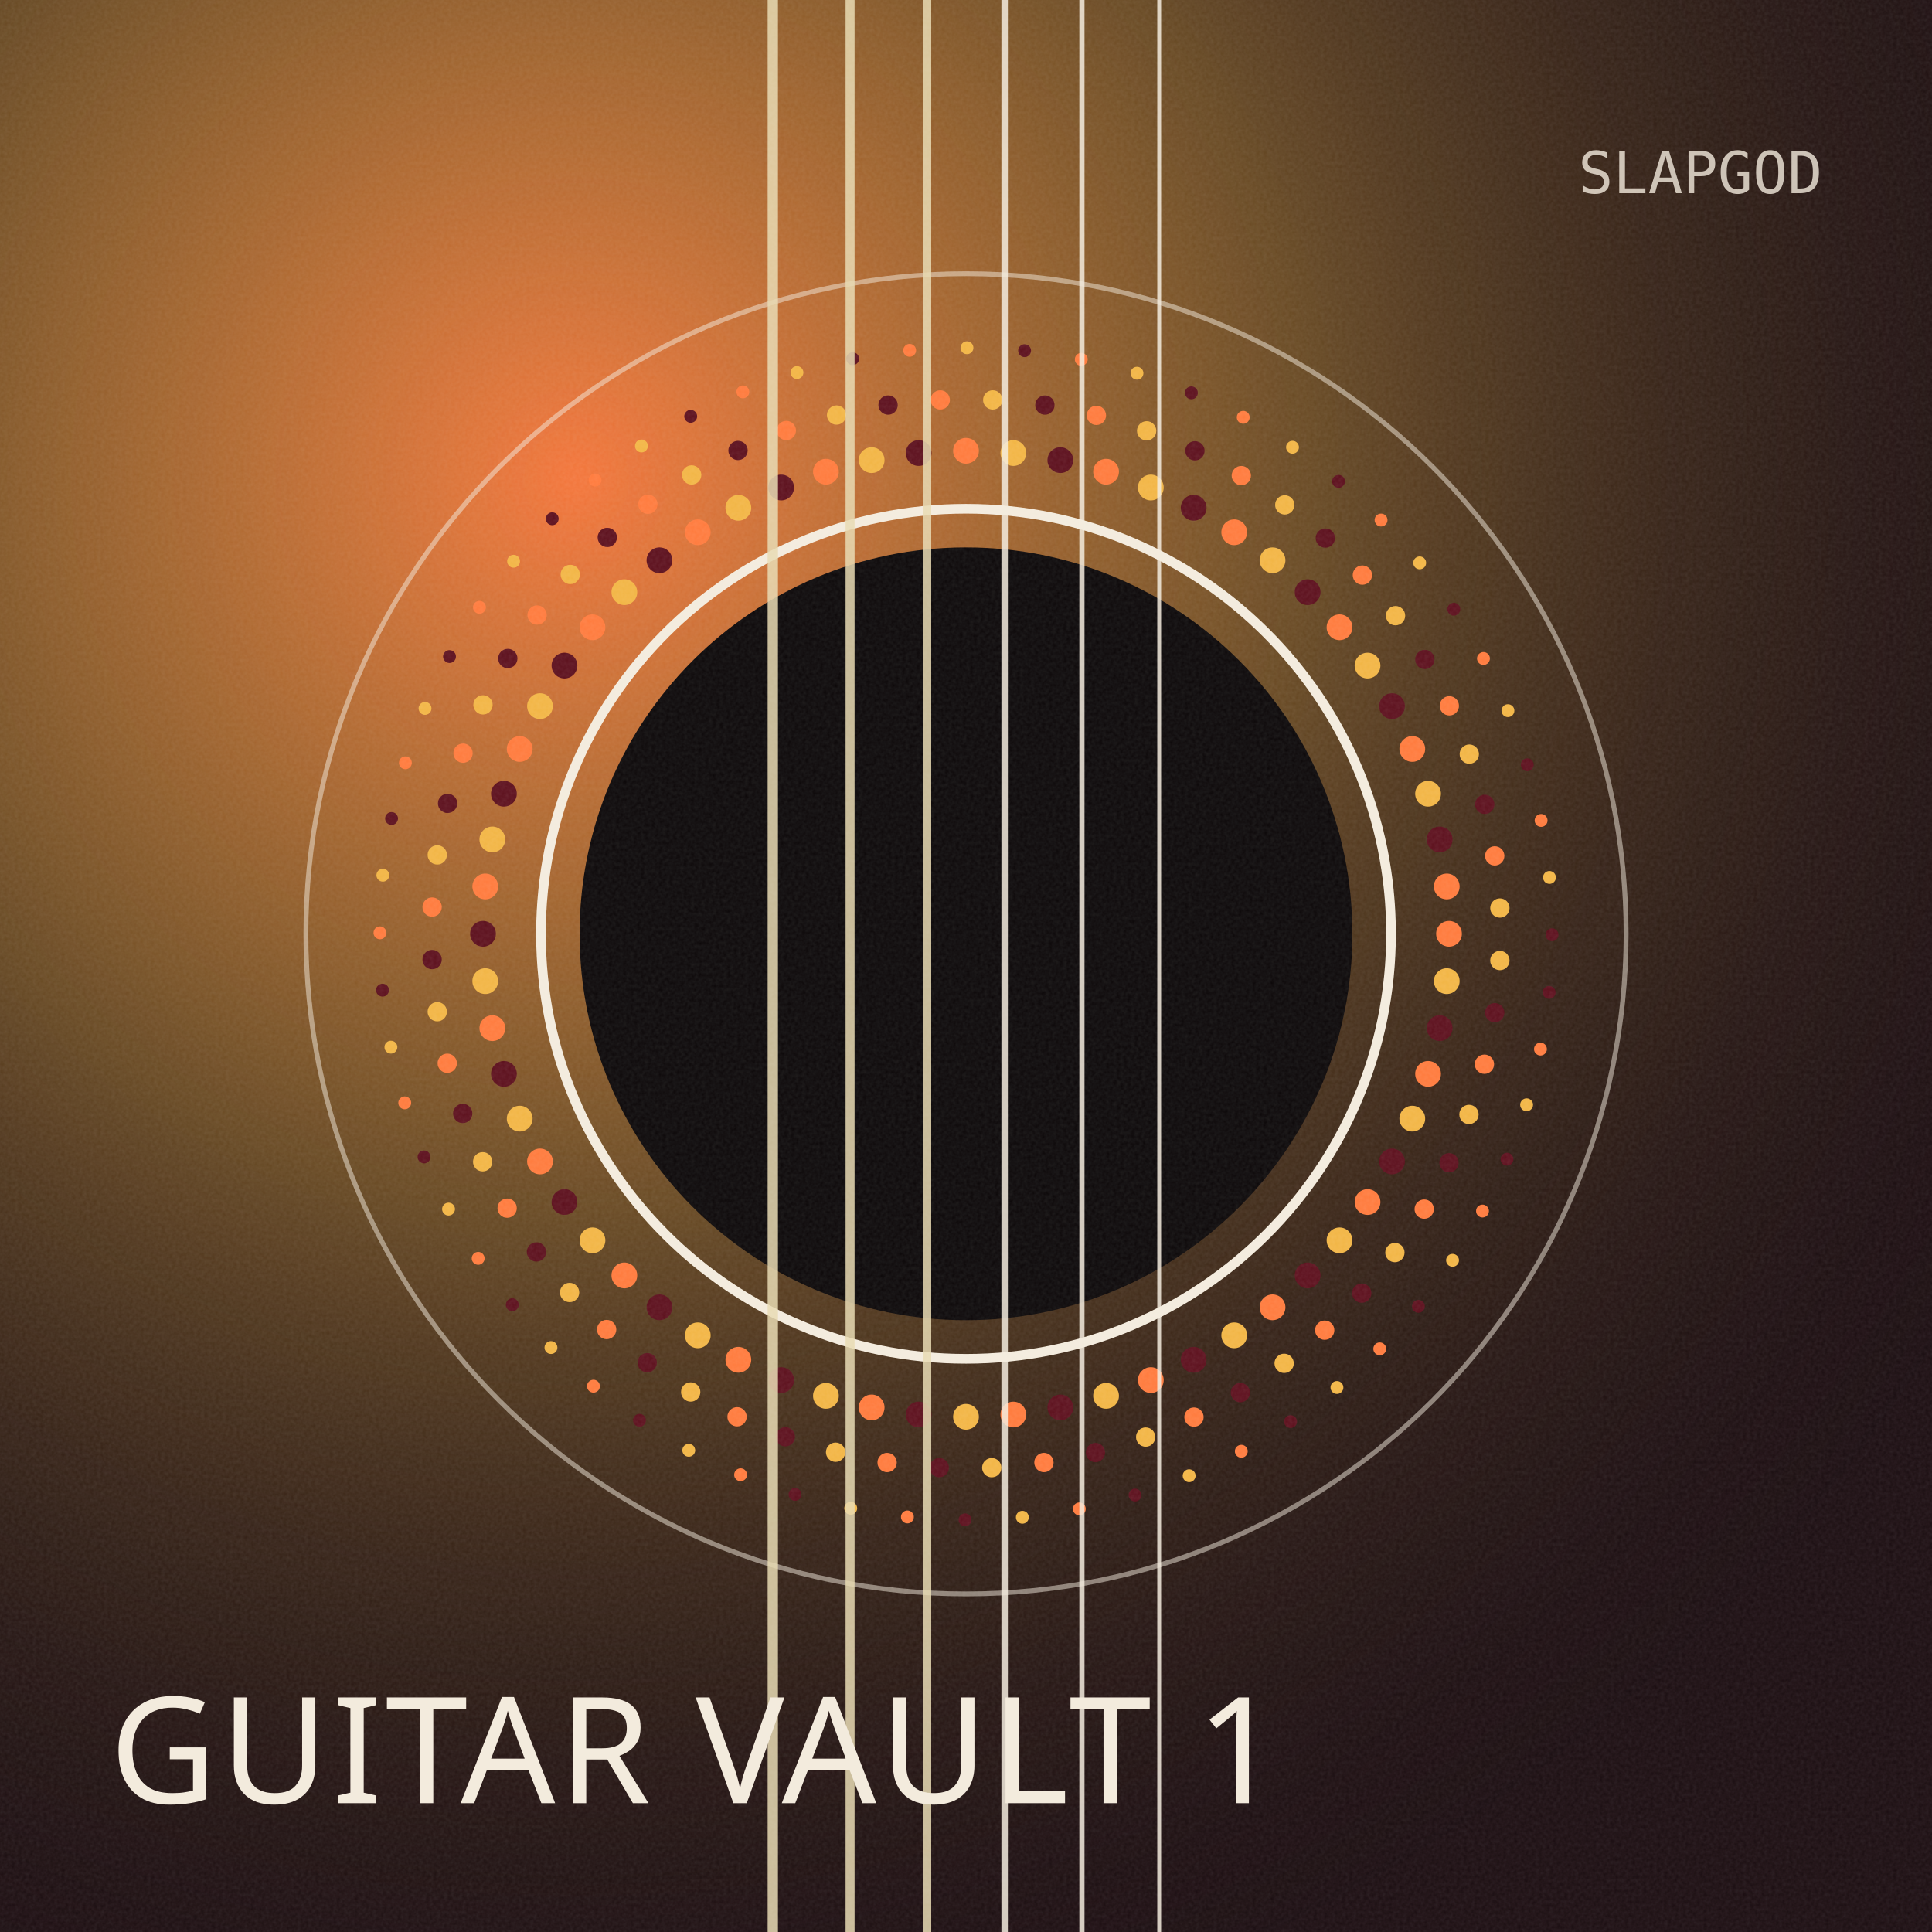
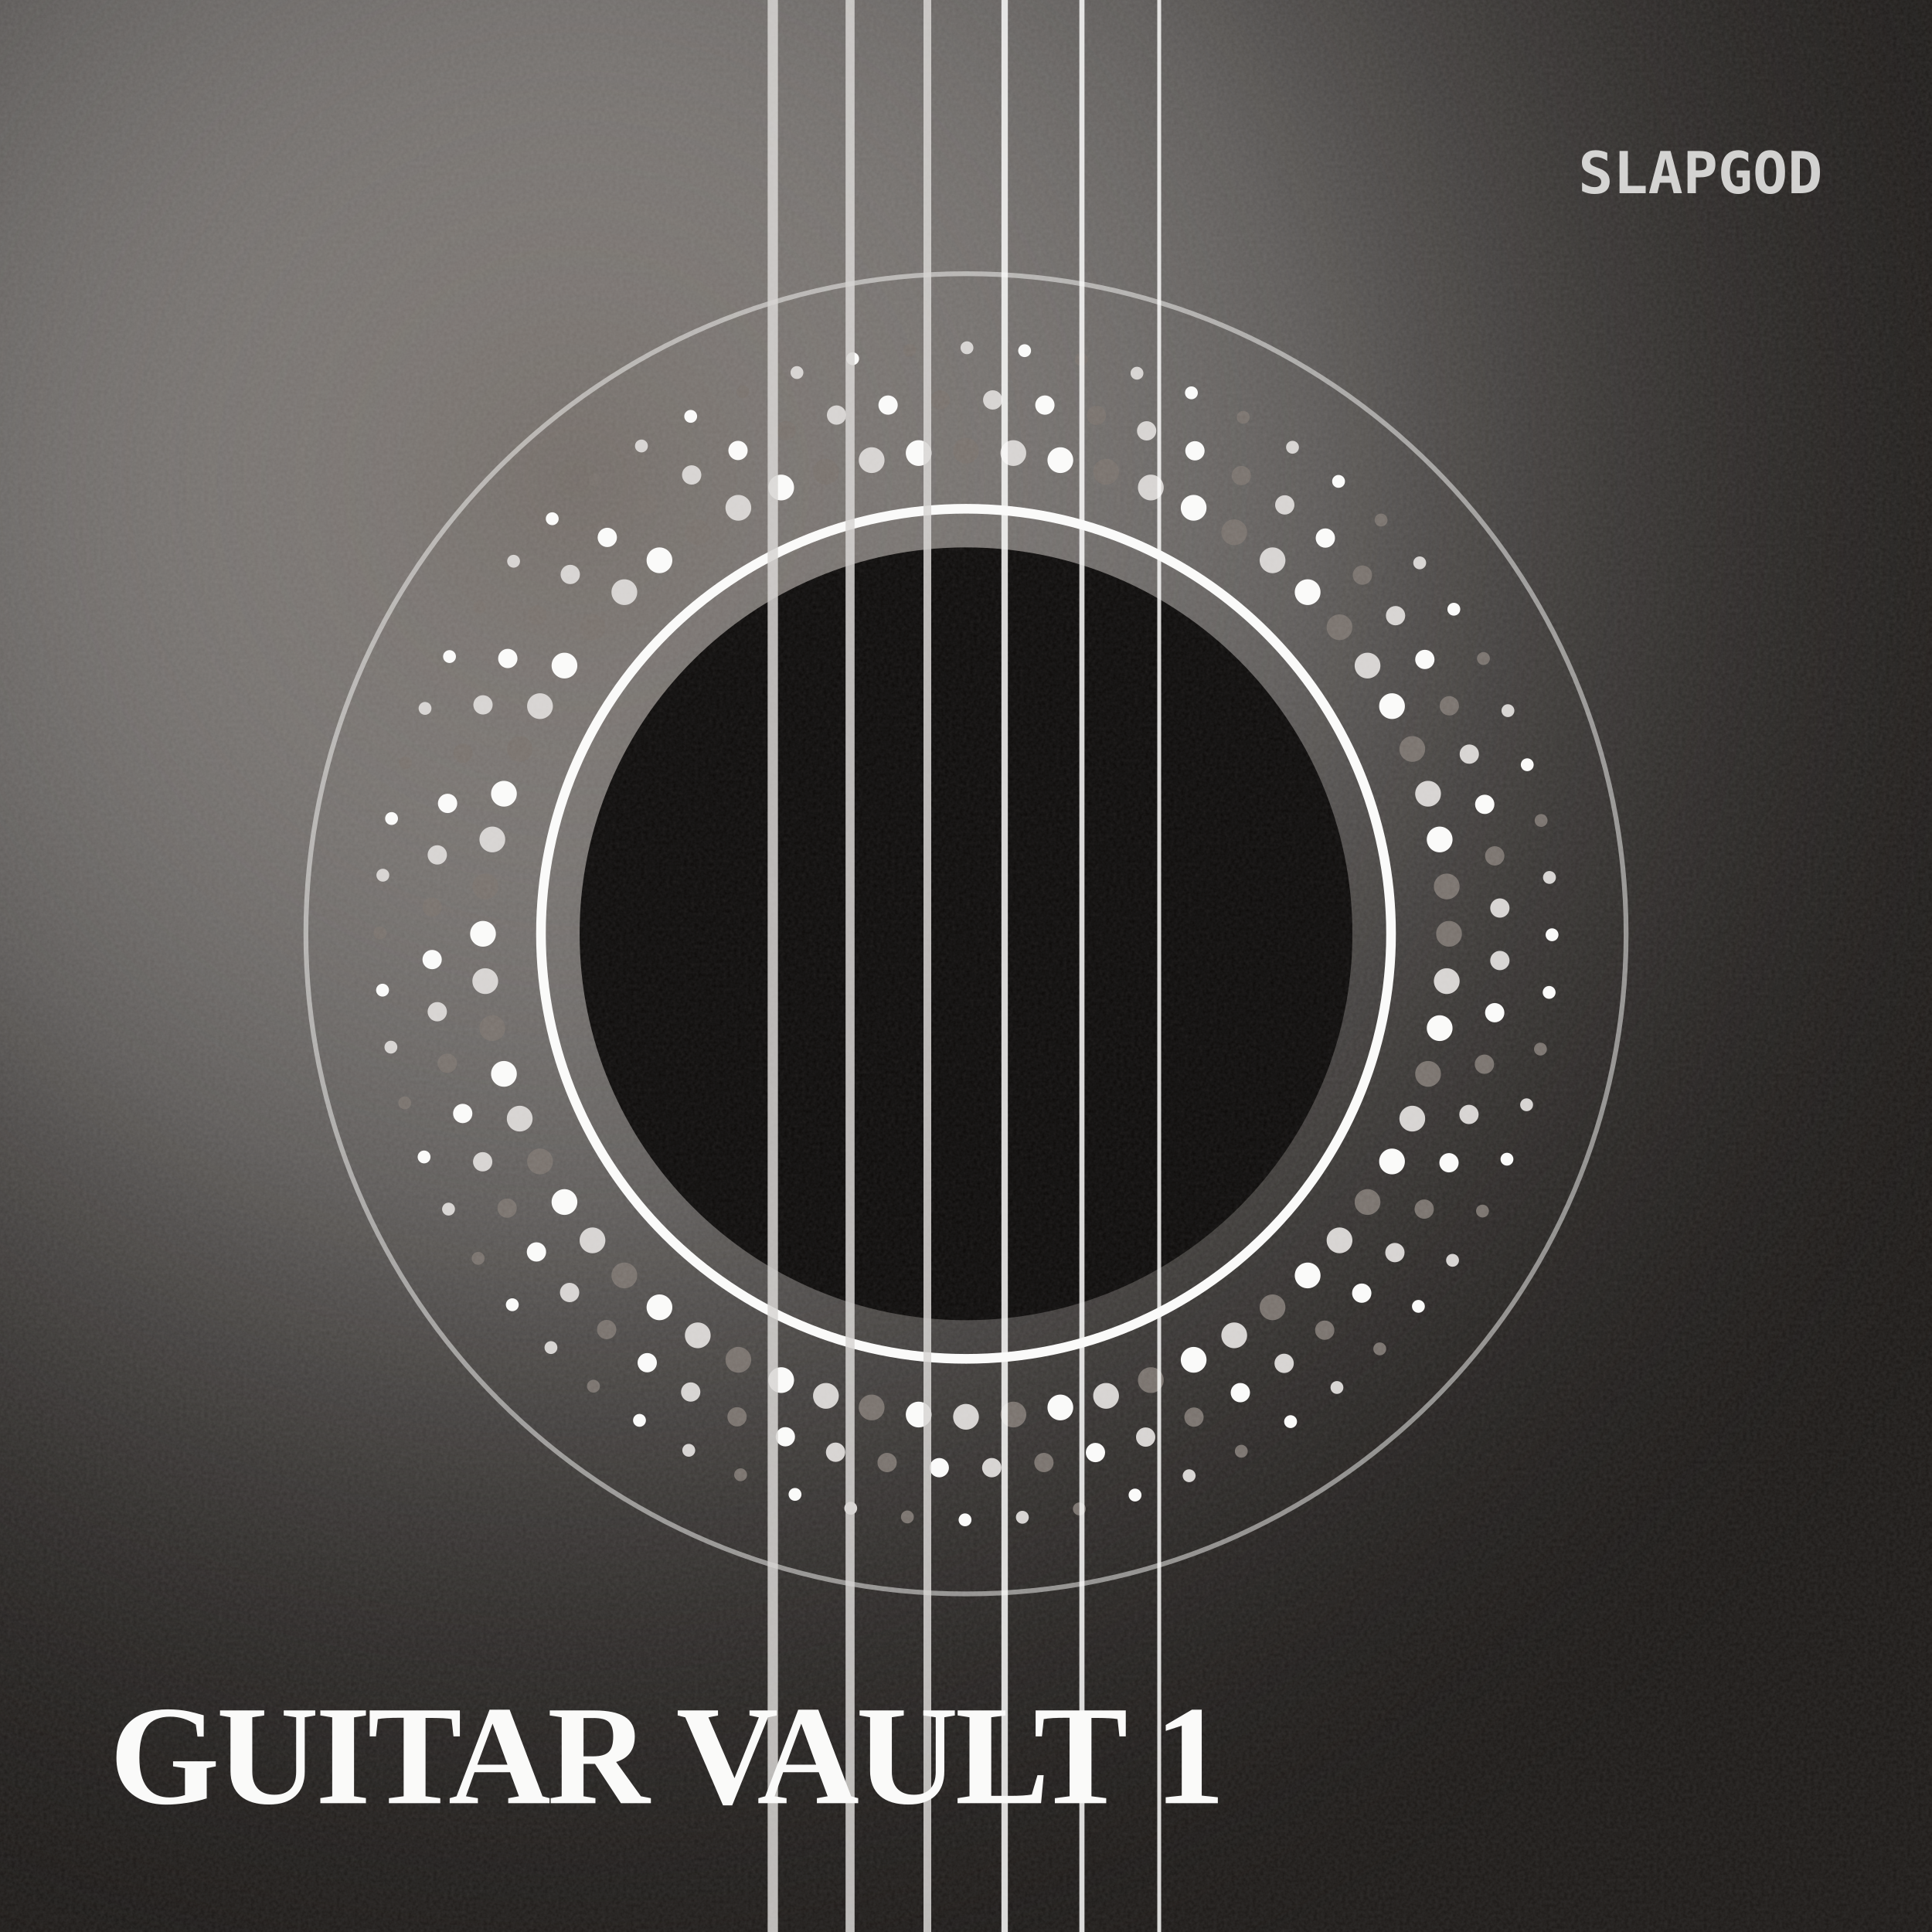
<svg xmlns="http://www.w3.org/2000/svg" viewBox="0 0 600 600" width="600" height="600">
  <defs>
    <radialGradient id="g1-guitarvaultvol1" cx="30%" cy="25%" r="85%">
-       <stop offset="0" stop-color="#FF7A3C" stop-opacity=".95" />
-       <stop offset=".45" stop-color="#F2B544" stop-opacity=".35" />
-       <stop offset="1" stop-color="#0B0708" stop-opacity="0" />
+       <stop offset="0" stop-color="#78716C" stop-opacity=".95" />
+       <stop offset=".45" stop-color="#D6D3D1" stop-opacity=".35" />
+       <stop offset="1" stop-color="#0C0A09" stop-opacity="0" />
    </radialGradient>
    <linearGradient id="g2-guitarvaultvol1" x1="0" y1="0" x2="1" y2="1">
-       <stop offset="0" stop-color="#FF7A3C" />
-       <stop offset=".5" stop-color="#F2B544" />
-       <stop offset="1" stop-color="#5C0F1C" />
+       <stop offset="0" stop-color="#78716C" />
+       <stop offset=".5" stop-color="#D6D3D1" />
+       <stop offset="1" stop-color="#FAFAF9" />
    </linearGradient>
    <filter id="grain-guitarvaultvol1" x="0" y="0" width="100%" height="100%">
      <feTurbulence type="fractalNoise" baseFrequency=".9" numOctaves="2" stitchTiles="stitch" />
      <feColorMatrix values="0 0 0 0 1  0 0 0 0 1  0 0 0 0 1  0 0 0 .09 0" />
    </filter>
    <filter id="soft-guitarvaultvol1">
      <feGaussianBlur stdDeviation="18" />
    </filter>
  </defs>
-   <rect width="600" height="600" fill="#0B0708" />
-   <rect width="600" height="600" fill="#1a0c10" />
+   <rect width="600" height="600" fill="#0C0A09" />
+   <rect width="600" height="600" fill="#1C1917" />
  <rect width="600" height="600" fill="url(#g1-guitarvaultvol1)" />
-   <circle cx="450" cy="290" r="4" fill="#FF7A3C" />
-   <circle cx="465.8" cy="298.3" r="3" fill="#F2B544" />
-   <circle cx="481.1" cy="308.2" r="2" fill="#5C0F1C" />
-   <circle cx="449.3" cy="304.7" r="4" fill="#F2B544" />
-   <circle cx="464.2" cy="314.5" r="3" fill="#5C0F1C" />
-   <circle cx="478.4" cy="325.8" r="2" fill="#FF7A3C" />
-   <circle cx="447.1" cy="319.3" r="4" fill="#5C0F1C" />
-   <circle cx="461" cy="330.5" r="3" fill="#FF7A3C" />
-   <circle cx="474.1" cy="343.1" r="2" fill="#F2B544" />
-   <circle cx="443.5" cy="333.5" r="4" fill="#FF7A3C" />
-   <circle cx="456.2" cy="346.1" r="3" fill="#F2B544" />
-   <circle cx="468" cy="360" r="2" fill="#5C0F1C" />
-   <circle cx="438.6" cy="347.4" r="4" fill="#F2B544" />
-   <circle cx="450" cy="361.1" r="3" fill="#5C0F1C" />
-   <circle cx="460.4" cy="376.1" r="2" fill="#FF7A3C" />
-   <circle cx="432.3" cy="360.7" r="4" fill="#5C0F1C" />
-   <circle cx="442.3" cy="375.5" r="3" fill="#FF7A3C" />
-   <circle cx="451.1" cy="391.4" r="2" fill="#F2B544" />
-   <circle cx="424.7" cy="373.3" r="4" fill="#FF7A3C" />
-   <circle cx="433.2" cy="389" r="3" fill="#F2B544" />
-   <circle cx="440.5" cy="405.7" r="2" fill="#5C0F1C" />
-   <circle cx="416" cy="385.2" r="4" fill="#F2B544" />
-   <circle cx="422.9" cy="401.6" r="3" fill="#5C0F1C" />
-   <circle cx="428.5" cy="418.9" r="2" fill="#FF7A3C" />
-   <circle cx="406.1" cy="396.1" r="4" fill="#5C0F1C" />
-   <circle cx="411.4" cy="413.1" r="3" fill="#FF7A3C" />
-   <circle cx="415.2" cy="430.9" r="2" fill="#F2B544" />
-   <circle cx="395.2" cy="406" r="4" fill="#FF7A3C" />
-   <circle cx="398.8" cy="423.4" r="3" fill="#F2B544" />
-   <circle cx="400.8" cy="441.5" r="2" fill="#5C0F1C" />
-   <circle cx="383.3" cy="414.7" r="4" fill="#F2B544" />
-   <circle cx="385.2" cy="432.5" r="3" fill="#5C0F1C" />
-   <circle cx="385.5" cy="450.7" r="2" fill="#FF7A3C" />
-   <circle cx="370.7" cy="422.3" r="4" fill="#5C0F1C" />
-   <circle cx="370.8" cy="440.1" r="3" fill="#FF7A3C" />
-   <circle cx="369.3" cy="458.3" r="2" fill="#F2B544" />
-   <circle cx="357.4" cy="428.6" r="4" fill="#FF7A3C" />
-   <circle cx="355.8" cy="446.3" r="3" fill="#F2B544" />
-   <circle cx="352.5" cy="464.3" r="2" fill="#5C0F1C" />
-   <circle cx="343.5" cy="433.5" r="4" fill="#F2B544" />
-   <circle cx="340.2" cy="451.1" r="3" fill="#5C0F1C" />
-   <circle cx="335.2" cy="468.6" r="2" fill="#FF7A3C" />
-   <circle cx="329.3" cy="437.1" r="4" fill="#5C0F1C" />
-   <circle cx="324.2" cy="454.2" r="3" fill="#FF7A3C" />
-   <circle cx="317.5" cy="471.2" r="2" fill="#F2B544" />
-   <circle cx="314.7" cy="439.3" r="4" fill="#FF7A3C" />
-   <circle cx="308" cy="455.8" r="3" fill="#F2B544" />
-   <circle cx="299.7" cy="472" r="2" fill="#5C0F1C" />
-   <circle cx="300" cy="440" r="4" fill="#F2B544" />
-   <circle cx="291.7" cy="455.8" r="3" fill="#5C0F1C" />
-   <circle cx="281.8" cy="471.1" r="2" fill="#FF7A3C" />
-   <circle cx="285.3" cy="439.3" r="4" fill="#5C0F1C" />
-   <circle cx="275.5" cy="454.2" r="3" fill="#FF7A3C" />
-   <circle cx="264.2" cy="468.4" r="2" fill="#F2B544" />
-   <circle cx="270.7" cy="437.1" r="4" fill="#FF7A3C" />
-   <circle cx="259.5" cy="451" r="3" fill="#F2B544" />
-   <circle cx="246.9" cy="464.1" r="2" fill="#5C0F1C" />
-   <circle cx="256.5" cy="433.5" r="4" fill="#F2B544" />
-   <circle cx="243.9" cy="446.2" r="3" fill="#5C0F1C" />
-   <circle cx="230" cy="458" r="2" fill="#FF7A3C" />
-   <circle cx="242.6" cy="428.6" r="4" fill="#5C0F1C" />
-   <circle cx="228.9" cy="440" r="3" fill="#FF7A3C" />
-   <circle cx="213.9" cy="450.4" r="2" fill="#F2B544" />
-   <circle cx="229.3" cy="422.3" r="4" fill="#FF7A3C" />
-   <circle cx="214.5" cy="432.3" r="3" fill="#F2B544" />
-   <circle cx="198.6" cy="441.1" r="2" fill="#5C0F1C" />
-   <circle cx="216.7" cy="414.7" r="4" fill="#F2B544" />
-   <circle cx="201" cy="423.2" r="3" fill="#5C0F1C" />
-   <circle cx="184.3" cy="430.5" r="2" fill="#FF7A3C" />
-   <circle cx="204.8" cy="406" r="4" fill="#5C0F1C" />
-   <circle cx="188.4" cy="412.9" r="3" fill="#FF7A3C" />
-   <circle cx="171.1" cy="418.5" r="2" fill="#F2B544" />
-   <circle cx="193.9" cy="396.1" r="4" fill="#FF7A3C" />
-   <circle cx="176.9" cy="401.4" r="3" fill="#F2B544" />
-   <circle cx="159.1" cy="405.2" r="2" fill="#5C0F1C" />
-   <circle cx="184" cy="385.2" r="4" fill="#F2B544" />
-   <circle cx="166.6" cy="388.8" r="3" fill="#5C0F1C" />
-   <circle cx="148.5" cy="390.8" r="2" fill="#FF7A3C" />
-   <circle cx="175.3" cy="373.3" r="4" fill="#5C0F1C" />
-   <circle cx="157.5" cy="375.2" r="3" fill="#FF7A3C" />
-   <circle cx="139.3" cy="375.5" r="2" fill="#F2B544" />
-   <circle cx="167.7" cy="360.7" r="4" fill="#FF7A3C" />
-   <circle cx="149.9" cy="360.8" r="3" fill="#F2B544" />
-   <circle cx="131.7" cy="359.3" r="2" fill="#5C0F1C" />
-   <circle cx="161.4" cy="347.4" r="4" fill="#F2B544" />
-   <circle cx="143.7" cy="345.8" r="3" fill="#5C0F1C" />
-   <circle cx="125.7" cy="342.5" r="2" fill="#FF7A3C" />
-   <circle cx="156.5" cy="333.5" r="4" fill="#5C0F1C" />
-   <circle cx="138.9" cy="330.2" r="3" fill="#FF7A3C" />
-   <circle cx="121.4" cy="325.2" r="2" fill="#F2B544" />
-   <circle cx="152.9" cy="319.3" r="4" fill="#FF7A3C" />
-   <circle cx="135.8" cy="314.2" r="3" fill="#F2B544" />
-   <circle cx="118.8" cy="307.5" r="2" fill="#5C0F1C" />
-   <circle cx="150.7" cy="304.7" r="4" fill="#F2B544" />
-   <circle cx="134.2" cy="298" r="3" fill="#5C0F1C" />
-   <circle cx="118" cy="289.7" r="2" fill="#FF7A3C" />
-   <circle cx="150" cy="290" r="4" fill="#5C0F1C" />
-   <circle cx="134.2" cy="281.7" r="3" fill="#FF7A3C" />
-   <circle cx="118.9" cy="271.8" r="2" fill="#F2B544" />
-   <circle cx="150.7" cy="275.3" r="4" fill="#FF7A3C" />
-   <circle cx="135.8" cy="265.5" r="3" fill="#F2B544" />
-   <circle cx="121.6" cy="254.2" r="2" fill="#5C0F1C" />
-   <circle cx="152.9" cy="260.7" r="4" fill="#F2B544" />
-   <circle cx="139" cy="249.5" r="3" fill="#5C0F1C" />
-   <circle cx="125.9" cy="236.9" r="2" fill="#FF7A3C" />
-   <circle cx="156.5" cy="246.5" r="4" fill="#5C0F1C" />
-   <circle cx="143.8" cy="233.9" r="3" fill="#FF7A3C" />
-   <circle cx="132" cy="220" r="2" fill="#F2B544" />
-   <circle cx="161.4" cy="232.6" r="4" fill="#FF7A3C" />
-   <circle cx="150" cy="218.9" r="3" fill="#F2B544" />
-   <circle cx="139.6" cy="203.9" r="2" fill="#5C0F1C" />
-   <circle cx="167.7" cy="219.3" r="4" fill="#F2B544" />
-   <circle cx="157.7" cy="204.5" r="3" fill="#5C0F1C" />
-   <circle cx="148.9" cy="188.6" r="2" fill="#FF7A3C" />
-   <circle cx="175.3" cy="206.7" r="4" fill="#5C0F1C" />
-   <circle cx="166.8" cy="191" r="3" fill="#FF7A3C" />
-   <circle cx="159.5" cy="174.3" r="2" fill="#F2B544" />
-   <circle cx="184" cy="194.8" r="4" fill="#FF7A3C" />
-   <circle cx="177.1" cy="178.4" r="3" fill="#F2B544" />
-   <circle cx="171.5" cy="161.1" r="2" fill="#5C0F1C" />
-   <circle cx="193.9" cy="183.9" r="4" fill="#F2B544" />
-   <circle cx="188.6" cy="166.9" r="3" fill="#5C0F1C" />
-   <circle cx="184.8" cy="149.1" r="2" fill="#FF7A3C" />
-   <circle cx="204.8" cy="174" r="4" fill="#5C0F1C" />
-   <circle cx="201.2" cy="156.6" r="3" fill="#FF7A3C" />
-   <circle cx="199.2" cy="138.5" r="2" fill="#F2B544" />
-   <circle cx="216.7" cy="165.3" r="4" fill="#FF7A3C" />
-   <circle cx="214.8" cy="147.5" r="3" fill="#F2B544" />
-   <circle cx="214.5" cy="129.3" r="2" fill="#5C0F1C" />
-   <circle cx="229.3" cy="157.7" r="4" fill="#F2B544" />
-   <circle cx="229.2" cy="139.9" r="3" fill="#5C0F1C" />
-   <circle cx="230.7" cy="121.7" r="2" fill="#FF7A3C" />
-   <circle cx="242.6" cy="151.4" r="4" fill="#5C0F1C" />
-   <circle cx="244.2" cy="133.7" r="3" fill="#FF7A3C" />
-   <circle cx="247.5" cy="115.7" r="2" fill="#F2B544" />
-   <circle cx="256.5" cy="146.5" r="4" fill="#FF7A3C" />
-   <circle cx="259.8" cy="128.9" r="3" fill="#F2B544" />
-   <circle cx="264.8" cy="111.4" r="2" fill="#5C0F1C" />
-   <circle cx="270.7" cy="142.9" r="4" fill="#F2B544" />
-   <circle cx="275.8" cy="125.8" r="3" fill="#5C0F1C" />
-   <circle cx="282.5" cy="108.8" r="2" fill="#FF7A3C" />
-   <circle cx="285.3" cy="140.7" r="4" fill="#5C0F1C" />
-   <circle cx="292" cy="124.2" r="3" fill="#FF7A3C" />
-   <circle cx="300.3" cy="108" r="2" fill="#F2B544" />
-   <circle cx="300" cy="140" r="4" fill="#FF7A3C" />
-   <circle cx="308.3" cy="124.2" r="3" fill="#F2B544" />
-   <circle cx="318.2" cy="108.9" r="2" fill="#5C0F1C" />
-   <circle cx="314.7" cy="140.7" r="4" fill="#F2B544" />
-   <circle cx="324.5" cy="125.8" r="3" fill="#5C0F1C" />
-   <circle cx="335.8" cy="111.6" r="2" fill="#FF7A3C" />
-   <circle cx="329.3" cy="142.9" r="4" fill="#5C0F1C" />
-   <circle cx="340.5" cy="129" r="3" fill="#FF7A3C" />
-   <circle cx="353.1" cy="115.9" r="2" fill="#F2B544" />
-   <circle cx="343.5" cy="146.5" r="4" fill="#FF7A3C" />
-   <circle cx="356.1" cy="133.8" r="3" fill="#F2B544" />
-   <circle cx="370" cy="122" r="2" fill="#5C0F1C" />
-   <circle cx="357.4" cy="151.4" r="4" fill="#F2B544" />
-   <circle cx="371.1" cy="140" r="3" fill="#5C0F1C" />
-   <circle cx="386.1" cy="129.6" r="2" fill="#FF7A3C" />
-   <circle cx="370.7" cy="157.7" r="4" fill="#5C0F1C" />
-   <circle cx="385.5" cy="147.7" r="3" fill="#FF7A3C" />
-   <circle cx="401.4" cy="138.9" r="2" fill="#F2B544" />
-   <circle cx="383.3" cy="165.3" r="4" fill="#FF7A3C" />
-   <circle cx="399" cy="156.8" r="3" fill="#F2B544" />
-   <circle cx="415.7" cy="149.5" r="2" fill="#5C0F1C" />
-   <circle cx="395.2" cy="174" r="4" fill="#F2B544" />
-   <circle cx="411.6" cy="167.1" r="3" fill="#5C0F1C" />
-   <circle cx="428.9" cy="161.5" r="2" fill="#FF7A3C" />
-   <circle cx="406.1" cy="183.9" r="4" fill="#5C0F1C" />
-   <circle cx="423.1" cy="178.6" r="3" fill="#FF7A3C" />
-   <circle cx="440.9" cy="174.8" r="2" fill="#F2B544" />
-   <circle cx="416" cy="194.8" r="4" fill="#FF7A3C" />
-   <circle cx="433.4" cy="191.2" r="3" fill="#F2B544" />
-   <circle cx="451.5" cy="189.2" r="2" fill="#5C0F1C" />
-   <circle cx="424.7" cy="206.7" r="4" fill="#F2B544" />
-   <circle cx="442.5" cy="204.8" r="3" fill="#5C0F1C" />
-   <circle cx="460.7" cy="204.5" r="2" fill="#FF7A3C" />
-   <circle cx="432.3" cy="219.3" r="4" fill="#5C0F1C" />
-   <circle cx="450.1" cy="219.2" r="3" fill="#FF7A3C" />
-   <circle cx="468.3" cy="220.7" r="2" fill="#F2B544" />
-   <circle cx="438.6" cy="232.6" r="4" fill="#FF7A3C" />
-   <circle cx="456.3" cy="234.2" r="3" fill="#F2B544" />
-   <circle cx="474.3" cy="237.5" r="2" fill="#5C0F1C" />
-   <circle cx="443.5" cy="246.5" r="4" fill="#F2B544" />
-   <circle cx="461.1" cy="249.8" r="3" fill="#5C0F1C" />
-   <circle cx="478.6" cy="254.8" r="2" fill="#FF7A3C" />
-   <circle cx="447.1" cy="260.7" r="4" fill="#5C0F1C" />
-   <circle cx="464.2" cy="265.8" r="3" fill="#FF7A3C" />
-   <circle cx="481.2" cy="272.5" r="2" fill="#F2B544" />
-   <circle cx="449.3" cy="275.3" r="4" fill="#FF7A3C" />
-   <circle cx="465.8" cy="282" r="3" fill="#F2B544" />
-   <circle cx="482" cy="290.3" r="2" fill="#5C0F1C" />
-   <circle cx="300" cy="290" r="132" fill="none" stroke="#F3EBDD" stroke-width="3" />
-   <circle cx="300" cy="290" r="205" fill="none" stroke="#F3EBDD" stroke-opacity=".5" stroke-width="1.5" />
-   <circle cx="300" cy="290" r="120" fill="#0B0708" />
-   <line x1="240" y1="0" x2="240" y2="600" stroke="#e8d9b0" stroke-opacity=".85" stroke-width="3.2" />
-   <line x1="264" y1="0" x2="264" y2="600" stroke="#e8d9b0" stroke-opacity=".85" stroke-width="2.8" />
-   <line x1="288" y1="0" x2="288" y2="600" stroke="#e8d9b0" stroke-opacity=".85" stroke-width="2.4" />
-   <line x1="312" y1="0" x2="312" y2="600" stroke="#F3EBDD" stroke-opacity=".85" stroke-width="2" />
-   <line x1="336" y1="0" x2="336" y2="600" stroke="#F3EBDD" stroke-opacity=".85" stroke-width="1.6" />
-   <line x1="360" y1="0" x2="360" y2="600" stroke="#F3EBDD" stroke-opacity=".85" stroke-width="1.2" />
+   <circle cx="450" cy="290" r="4" fill="#78716C" />
+   <circle cx="465.8" cy="298.3" r="3" fill="#D6D3D1" />
+   <circle cx="481.1" cy="308.2" r="2" fill="#FAFAF9" />
+   <circle cx="449.3" cy="304.7" r="4" fill="#D6D3D1" />
+   <circle cx="464.2" cy="314.5" r="3" fill="#FAFAF9" />
+   <circle cx="478.4" cy="325.8" r="2" fill="#78716C" />
+   <circle cx="447.1" cy="319.3" r="4" fill="#FAFAF9" />
+   <circle cx="461" cy="330.5" r="3" fill="#78716C" />
+   <circle cx="474.1" cy="343.1" r="2" fill="#D6D3D1" />
+   <circle cx="443.5" cy="333.5" r="4" fill="#78716C" />
+   <circle cx="456.2" cy="346.1" r="3" fill="#D6D3D1" />
+   <circle cx="468" cy="360" r="2" fill="#FAFAF9" />
+   <circle cx="438.6" cy="347.4" r="4" fill="#D6D3D1" />
+   <circle cx="450" cy="361.1" r="3" fill="#FAFAF9" />
+   <circle cx="460.4" cy="376.1" r="2" fill="#78716C" />
+   <circle cx="432.3" cy="360.7" r="4" fill="#FAFAF9" />
+   <circle cx="442.3" cy="375.5" r="3" fill="#78716C" />
+   <circle cx="451.1" cy="391.4" r="2" fill="#D6D3D1" />
+   <circle cx="424.7" cy="373.3" r="4" fill="#78716C" />
+   <circle cx="433.2" cy="389" r="3" fill="#D6D3D1" />
+   <circle cx="440.5" cy="405.7" r="2" fill="#FAFAF9" />
+   <circle cx="416" cy="385.2" r="4" fill="#D6D3D1" />
+   <circle cx="422.9" cy="401.6" r="3" fill="#FAFAF9" />
+   <circle cx="428.5" cy="418.9" r="2" fill="#78716C" />
+   <circle cx="406.1" cy="396.1" r="4" fill="#FAFAF9" />
+   <circle cx="411.4" cy="413.1" r="3" fill="#78716C" />
+   <circle cx="415.2" cy="430.9" r="2" fill="#D6D3D1" />
+   <circle cx="395.2" cy="406" r="4" fill="#78716C" />
+   <circle cx="398.8" cy="423.4" r="3" fill="#D6D3D1" />
+   <circle cx="400.8" cy="441.5" r="2" fill="#FAFAF9" />
+   <circle cx="383.3" cy="414.7" r="4" fill="#D6D3D1" />
+   <circle cx="385.2" cy="432.5" r="3" fill="#FAFAF9" />
+   <circle cx="385.5" cy="450.7" r="2" fill="#78716C" />
+   <circle cx="370.7" cy="422.3" r="4" fill="#FAFAF9" />
+   <circle cx="370.8" cy="440.1" r="3" fill="#78716C" />
+   <circle cx="369.3" cy="458.3" r="2" fill="#D6D3D1" />
+   <circle cx="357.4" cy="428.6" r="4" fill="#78716C" />
+   <circle cx="355.8" cy="446.3" r="3" fill="#D6D3D1" />
+   <circle cx="352.5" cy="464.3" r="2" fill="#FAFAF9" />
+   <circle cx="343.5" cy="433.5" r="4" fill="#D6D3D1" />
+   <circle cx="340.2" cy="451.1" r="3" fill="#FAFAF9" />
+   <circle cx="335.2" cy="468.6" r="2" fill="#78716C" />
+   <circle cx="329.3" cy="437.1" r="4" fill="#FAFAF9" />
+   <circle cx="324.2" cy="454.2" r="3" fill="#78716C" />
+   <circle cx="317.5" cy="471.2" r="2" fill="#D6D3D1" />
+   <circle cx="314.7" cy="439.3" r="4" fill="#78716C" />
+   <circle cx="308" cy="455.8" r="3" fill="#D6D3D1" />
+   <circle cx="299.7" cy="472" r="2" fill="#FAFAF9" />
+   <circle cx="300" cy="440" r="4" fill="#D6D3D1" />
+   <circle cx="291.7" cy="455.8" r="3" fill="#FAFAF9" />
+   <circle cx="281.8" cy="471.1" r="2" fill="#78716C" />
+   <circle cx="285.3" cy="439.3" r="4" fill="#FAFAF9" />
+   <circle cx="275.5" cy="454.2" r="3" fill="#78716C" />
+   <circle cx="264.2" cy="468.4" r="2" fill="#D6D3D1" />
+   <circle cx="270.7" cy="437.1" r="4" fill="#78716C" />
+   <circle cx="259.5" cy="451" r="3" fill="#D6D3D1" />
+   <circle cx="246.9" cy="464.1" r="2" fill="#FAFAF9" />
+   <circle cx="256.5" cy="433.5" r="4" fill="#D6D3D1" />
+   <circle cx="243.9" cy="446.2" r="3" fill="#FAFAF9" />
+   <circle cx="230" cy="458" r="2" fill="#78716C" />
+   <circle cx="242.6" cy="428.6" r="4" fill="#FAFAF9" />
+   <circle cx="228.9" cy="440" r="3" fill="#78716C" />
+   <circle cx="213.9" cy="450.4" r="2" fill="#D6D3D1" />
+   <circle cx="229.3" cy="422.3" r="4" fill="#78716C" />
+   <circle cx="214.5" cy="432.3" r="3" fill="#D6D3D1" />
+   <circle cx="198.6" cy="441.1" r="2" fill="#FAFAF9" />
+   <circle cx="216.7" cy="414.7" r="4" fill="#D6D3D1" />
+   <circle cx="201" cy="423.2" r="3" fill="#FAFAF9" />
+   <circle cx="184.3" cy="430.5" r="2" fill="#78716C" />
+   <circle cx="204.8" cy="406" r="4" fill="#FAFAF9" />
+   <circle cx="188.4" cy="412.9" r="3" fill="#78716C" />
+   <circle cx="171.1" cy="418.5" r="2" fill="#D6D3D1" />
+   <circle cx="193.9" cy="396.1" r="4" fill="#78716C" />
+   <circle cx="176.9" cy="401.4" r="3" fill="#D6D3D1" />
+   <circle cx="159.1" cy="405.2" r="2" fill="#FAFAF9" />
+   <circle cx="184" cy="385.2" r="4" fill="#D6D3D1" />
+   <circle cx="166.6" cy="388.8" r="3" fill="#FAFAF9" />
+   <circle cx="148.5" cy="390.8" r="2" fill="#78716C" />
+   <circle cx="175.3" cy="373.3" r="4" fill="#FAFAF9" />
+   <circle cx="157.5" cy="375.2" r="3" fill="#78716C" />
+   <circle cx="139.3" cy="375.5" r="2" fill="#D6D3D1" />
+   <circle cx="167.7" cy="360.7" r="4" fill="#78716C" />
+   <circle cx="149.9" cy="360.8" r="3" fill="#D6D3D1" />
+   <circle cx="131.7" cy="359.3" r="2" fill="#FAFAF9" />
+   <circle cx="161.4" cy="347.4" r="4" fill="#D6D3D1" />
+   <circle cx="143.7" cy="345.8" r="3" fill="#FAFAF9" />
+   <circle cx="125.7" cy="342.5" r="2" fill="#78716C" />
+   <circle cx="156.5" cy="333.5" r="4" fill="#FAFAF9" />
+   <circle cx="138.9" cy="330.2" r="3" fill="#78716C" />
+   <circle cx="121.4" cy="325.2" r="2" fill="#D6D3D1" />
+   <circle cx="152.9" cy="319.3" r="4" fill="#78716C" />
+   <circle cx="135.8" cy="314.2" r="3" fill="#D6D3D1" />
+   <circle cx="118.8" cy="307.5" r="2" fill="#FAFAF9" />
+   <circle cx="150.7" cy="304.7" r="4" fill="#D6D3D1" />
+   <circle cx="134.2" cy="298" r="3" fill="#FAFAF9" />
+   <circle cx="118" cy="289.7" r="2" fill="#78716C" />
+   <circle cx="150" cy="290" r="4" fill="#FAFAF9" />
+   <circle cx="134.2" cy="281.7" r="3" fill="#78716C" />
+   <circle cx="118.9" cy="271.8" r="2" fill="#D6D3D1" />
+   <circle cx="150.7" cy="275.3" r="4" fill="#78716C" />
+   <circle cx="135.8" cy="265.5" r="3" fill="#D6D3D1" />
+   <circle cx="121.6" cy="254.2" r="2" fill="#FAFAF9" />
+   <circle cx="152.9" cy="260.7" r="4" fill="#D6D3D1" />
+   <circle cx="139" cy="249.5" r="3" fill="#FAFAF9" />
+   <circle cx="125.9" cy="236.9" r="2" fill="#78716C" />
+   <circle cx="156.5" cy="246.5" r="4" fill="#FAFAF9" />
+   <circle cx="143.8" cy="233.9" r="3" fill="#78716C" />
+   <circle cx="132" cy="220" r="2" fill="#D6D3D1" />
+   <circle cx="161.4" cy="232.6" r="4" fill="#78716C" />
+   <circle cx="150" cy="218.9" r="3" fill="#D6D3D1" />
+   <circle cx="139.6" cy="203.9" r="2" fill="#FAFAF9" />
+   <circle cx="167.7" cy="219.3" r="4" fill="#D6D3D1" />
+   <circle cx="157.7" cy="204.5" r="3" fill="#FAFAF9" />
+   <circle cx="148.9" cy="188.6" r="2" fill="#78716C" />
+   <circle cx="175.3" cy="206.7" r="4" fill="#FAFAF9" />
+   <circle cx="166.8" cy="191" r="3" fill="#78716C" />
+   <circle cx="159.5" cy="174.3" r="2" fill="#D6D3D1" />
+   <circle cx="184" cy="194.8" r="4" fill="#78716C" />
+   <circle cx="177.1" cy="178.4" r="3" fill="#D6D3D1" />
+   <circle cx="171.5" cy="161.1" r="2" fill="#FAFAF9" />
+   <circle cx="193.9" cy="183.9" r="4" fill="#D6D3D1" />
+   <circle cx="188.6" cy="166.9" r="3" fill="#FAFAF9" />
+   <circle cx="184.8" cy="149.1" r="2" fill="#78716C" />
+   <circle cx="204.8" cy="174" r="4" fill="#FAFAF9" />
+   <circle cx="201.2" cy="156.6" r="3" fill="#78716C" />
+   <circle cx="199.2" cy="138.5" r="2" fill="#D6D3D1" />
+   <circle cx="216.7" cy="165.3" r="4" fill="#78716C" />
+   <circle cx="214.8" cy="147.5" r="3" fill="#D6D3D1" />
+   <circle cx="214.5" cy="129.3" r="2" fill="#FAFAF9" />
+   <circle cx="229.3" cy="157.7" r="4" fill="#D6D3D1" />
+   <circle cx="229.2" cy="139.9" r="3" fill="#FAFAF9" />
+   <circle cx="230.7" cy="121.7" r="2" fill="#78716C" />
+   <circle cx="242.6" cy="151.4" r="4" fill="#FAFAF9" />
+   <circle cx="244.2" cy="133.7" r="3" fill="#78716C" />
+   <circle cx="247.5" cy="115.7" r="2" fill="#D6D3D1" />
+   <circle cx="256.5" cy="146.5" r="4" fill="#78716C" />
+   <circle cx="259.8" cy="128.9" r="3" fill="#D6D3D1" />
+   <circle cx="264.8" cy="111.4" r="2" fill="#FAFAF9" />
+   <circle cx="270.7" cy="142.9" r="4" fill="#D6D3D1" />
+   <circle cx="275.8" cy="125.8" r="3" fill="#FAFAF9" />
+   <circle cx="282.5" cy="108.8" r="2" fill="#78716C" />
+   <circle cx="285.3" cy="140.7" r="4" fill="#FAFAF9" />
+   <circle cx="292" cy="124.2" r="3" fill="#78716C" />
+   <circle cx="300.3" cy="108" r="2" fill="#D6D3D1" />
+   <circle cx="300" cy="140" r="4" fill="#78716C" />
+   <circle cx="308.3" cy="124.2" r="3" fill="#D6D3D1" />
+   <circle cx="318.2" cy="108.9" r="2" fill="#FAFAF9" />
+   <circle cx="314.7" cy="140.7" r="4" fill="#D6D3D1" />
+   <circle cx="324.5" cy="125.8" r="3" fill="#FAFAF9" />
+   <circle cx="335.8" cy="111.6" r="2" fill="#78716C" />
+   <circle cx="329.3" cy="142.9" r="4" fill="#FAFAF9" />
+   <circle cx="340.5" cy="129" r="3" fill="#78716C" />
+   <circle cx="353.1" cy="115.9" r="2" fill="#D6D3D1" />
+   <circle cx="343.5" cy="146.5" r="4" fill="#78716C" />
+   <circle cx="356.1" cy="133.8" r="3" fill="#D6D3D1" />
+   <circle cx="370" cy="122" r="2" fill="#FAFAF9" />
+   <circle cx="357.4" cy="151.4" r="4" fill="#D6D3D1" />
+   <circle cx="371.1" cy="140" r="3" fill="#FAFAF9" />
+   <circle cx="386.1" cy="129.6" r="2" fill="#78716C" />
+   <circle cx="370.7" cy="157.7" r="4" fill="#FAFAF9" />
+   <circle cx="385.5" cy="147.7" r="3" fill="#78716C" />
+   <circle cx="401.4" cy="138.9" r="2" fill="#D6D3D1" />
+   <circle cx="383.3" cy="165.3" r="4" fill="#78716C" />
+   <circle cx="399" cy="156.8" r="3" fill="#D6D3D1" />
+   <circle cx="415.7" cy="149.5" r="2" fill="#FAFAF9" />
+   <circle cx="395.2" cy="174" r="4" fill="#D6D3D1" />
+   <circle cx="411.6" cy="167.1" r="3" fill="#FAFAF9" />
+   <circle cx="428.9" cy="161.5" r="2" fill="#78716C" />
+   <circle cx="406.1" cy="183.9" r="4" fill="#FAFAF9" />
+   <circle cx="423.1" cy="178.6" r="3" fill="#78716C" />
+   <circle cx="440.9" cy="174.8" r="2" fill="#D6D3D1" />
+   <circle cx="416" cy="194.8" r="4" fill="#78716C" />
+   <circle cx="433.4" cy="191.2" r="3" fill="#D6D3D1" />
+   <circle cx="451.5" cy="189.2" r="2" fill="#FAFAF9" />
+   <circle cx="424.7" cy="206.7" r="4" fill="#D6D3D1" />
+   <circle cx="442.5" cy="204.8" r="3" fill="#FAFAF9" />
+   <circle cx="460.7" cy="204.5" r="2" fill="#78716C" />
+   <circle cx="432.3" cy="219.3" r="4" fill="#FAFAF9" />
+   <circle cx="450.1" cy="219.2" r="3" fill="#78716C" />
+   <circle cx="468.3" cy="220.7" r="2" fill="#D6D3D1" />
+   <circle cx="438.6" cy="232.6" r="4" fill="#78716C" />
+   <circle cx="456.3" cy="234.2" r="3" fill="#D6D3D1" />
+   <circle cx="474.3" cy="237.5" r="2" fill="#FAFAF9" />
+   <circle cx="443.5" cy="246.5" r="4" fill="#D6D3D1" />
+   <circle cx="461.1" cy="249.8" r="3" fill="#FAFAF9" />
+   <circle cx="478.6" cy="254.8" r="2" fill="#78716C" />
+   <circle cx="447.1" cy="260.7" r="4" fill="#FAFAF9" />
+   <circle cx="464.2" cy="265.8" r="3" fill="#78716C" />
+   <circle cx="481.2" cy="272.5" r="2" fill="#D6D3D1" />
+   <circle cx="449.3" cy="275.3" r="4" fill="#78716C" />
+   <circle cx="465.8" cy="282" r="3" fill="#D6D3D1" />
+   <circle cx="482" cy="290.3" r="2" fill="#FAFAF9" />
+   <circle cx="300" cy="290" r="132" fill="none" stroke="#FAFAF9" stroke-width="3" />
+   <circle cx="300" cy="290" r="205" fill="none" stroke="#FAFAF9" stroke-opacity=".5" stroke-width="1.5" />
+   <circle cx="300" cy="290" r="120" fill="#0C0A09" />
+   <line x1="240" y1="0" x2="240" y2="600" stroke="#D6D3D1" stroke-opacity=".85" stroke-width="3.2" />
+   <line x1="264" y1="0" x2="264" y2="600" stroke="#D6D3D1" stroke-opacity=".85" stroke-width="2.8" />
+   <line x1="288" y1="0" x2="288" y2="600" stroke="#D6D3D1" stroke-opacity=".85" stroke-width="2.4" />
+   <line x1="312" y1="0" x2="312" y2="600" stroke="#FAFAF9" stroke-opacity=".85" stroke-width="2" />
+   <line x1="336" y1="0" x2="336" y2="600" stroke="#FAFAF9" stroke-opacity=".85" stroke-width="1.6" />
+   <line x1="360" y1="0" x2="360" y2="600" stroke="#FAFAF9" stroke-opacity=".85" stroke-width="1.2" />
  <rect width="600" height="600" filter="url(#grain-guitarvaultvol1)" />
-   <g font-family="Impact, 'Arial Narrow', sans-serif" fill="#F3EBDD">
-     <text x="34" y="560" font-size="46" letter-spacing="1">GUITAR VAULT 1</text>
+   <g font-family="Georgia, 'Times New Roman', serif" font-weight="700" fill="#FAFAF9">
+     <text x="34" y="560" font-size="44" letter-spacing="-1">GUITAR VAULT 1</text>
    <text x="566" y="60" font-size="18" text-anchor="end" fill-opacity=".8" font-family="Menlo, monospace">SLAPGOD</text>
  </g>
</svg>
